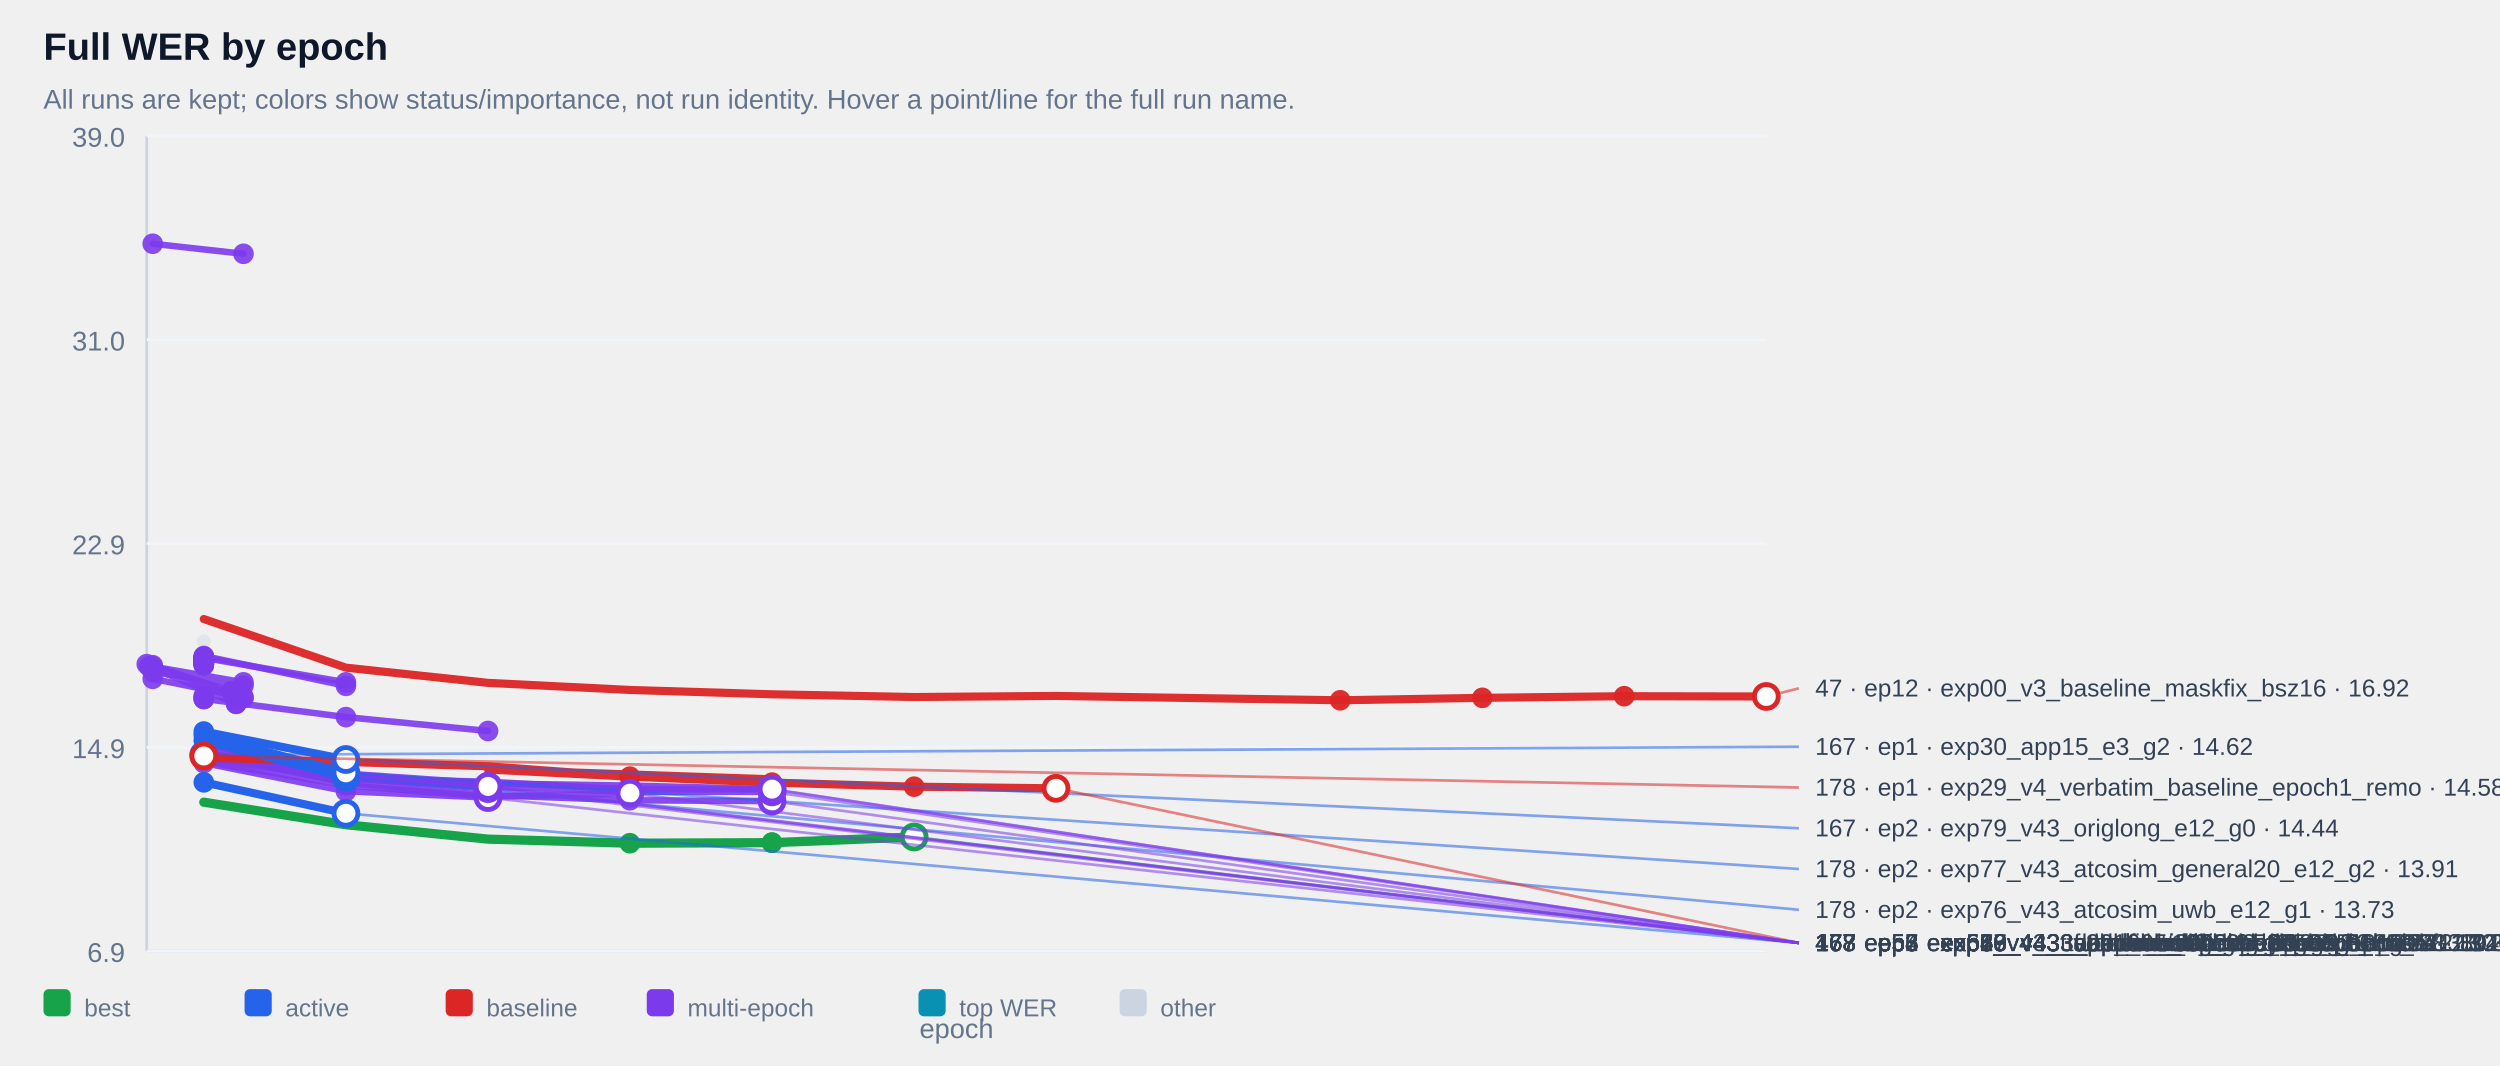
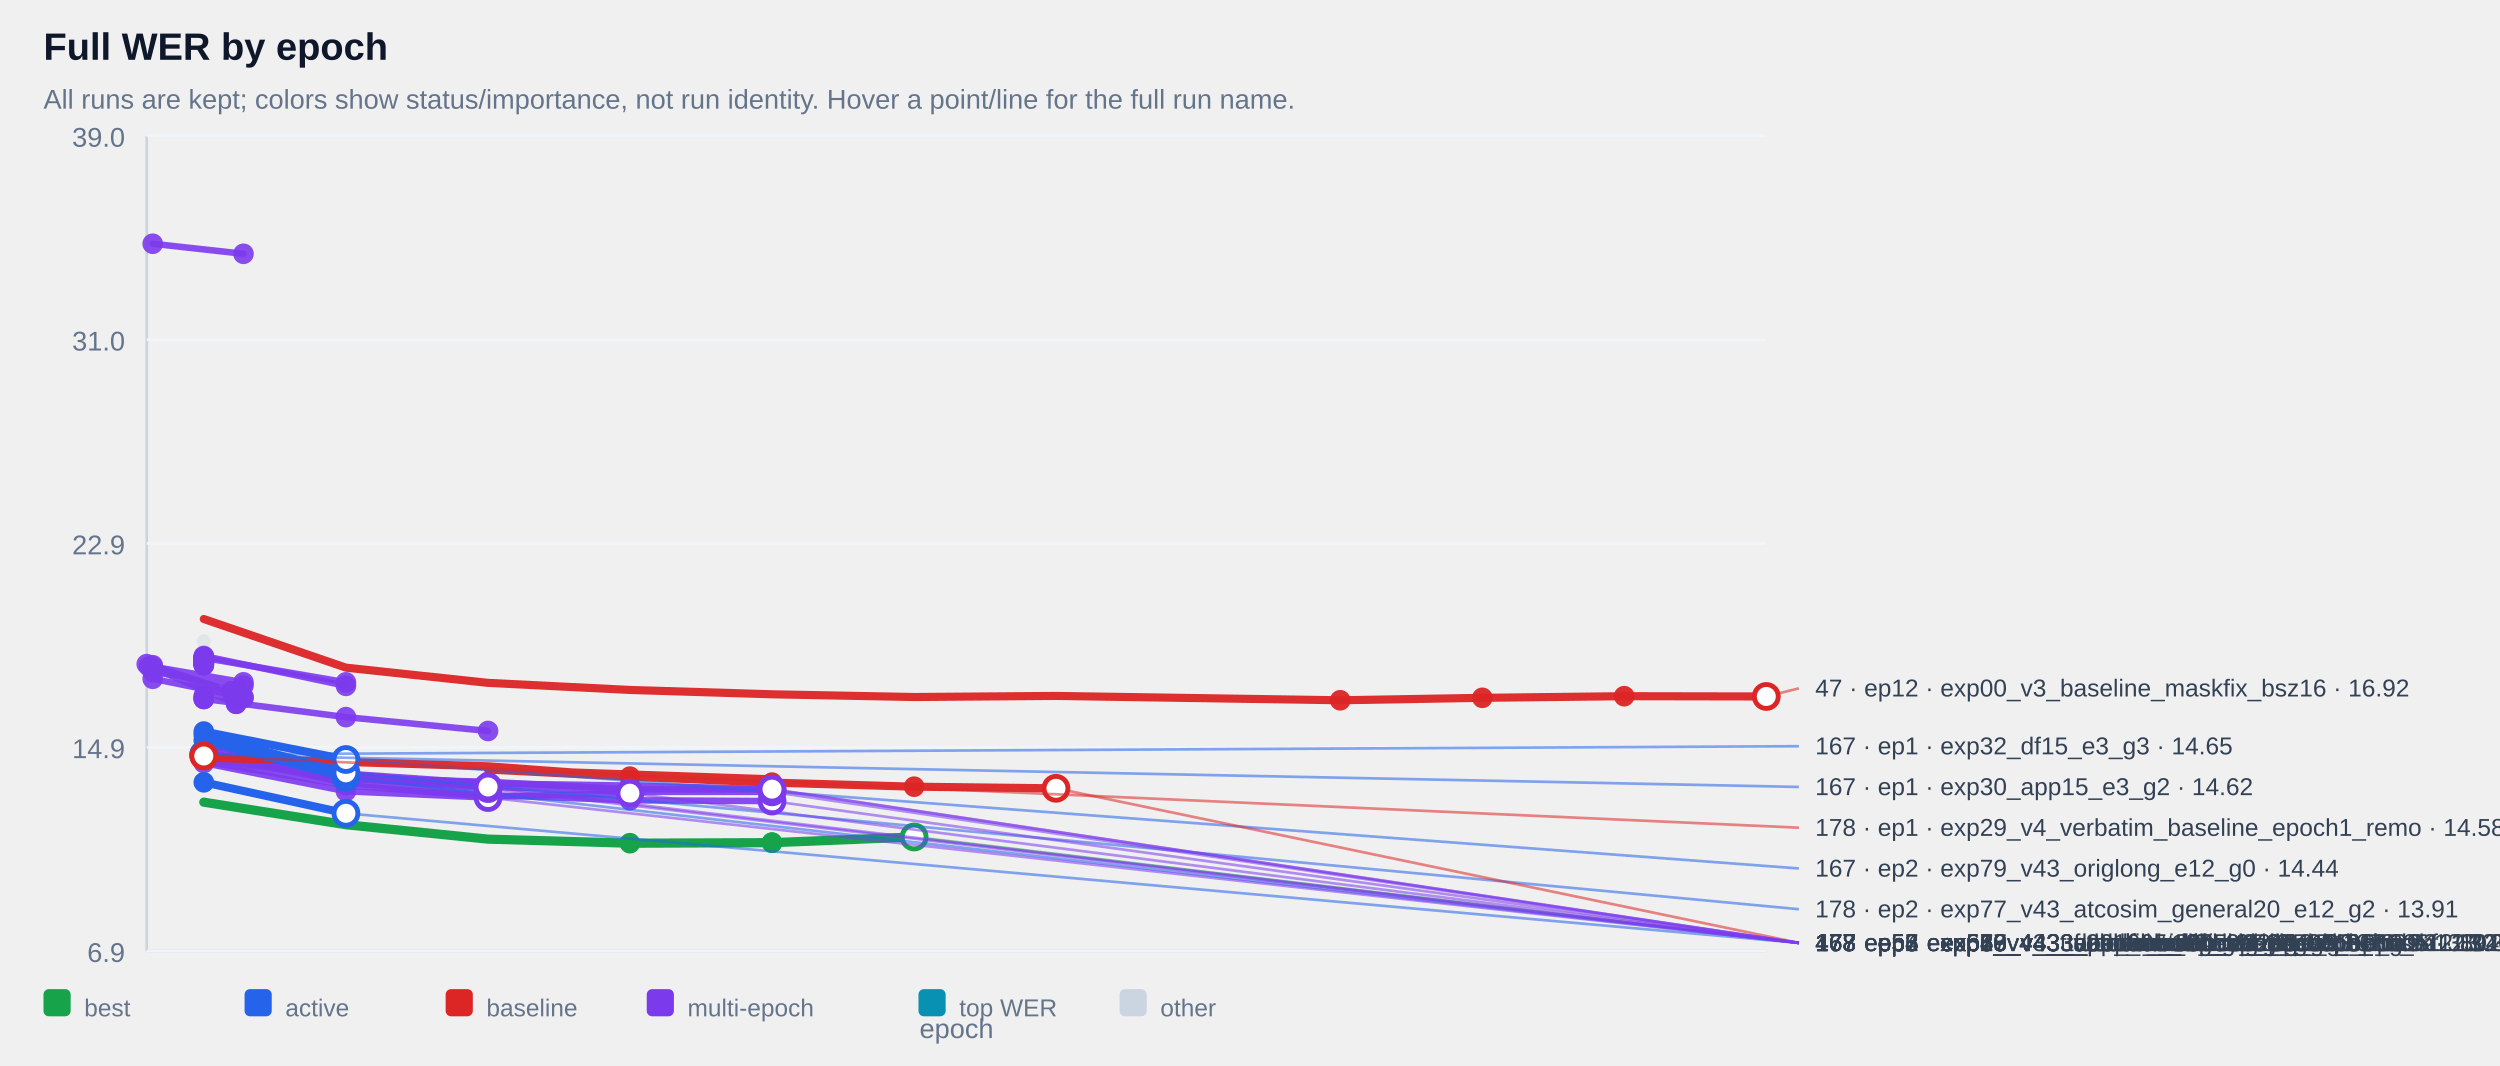
<svg xmlns="http://www.w3.org/2000/svg" width="100%" viewBox="0 0 920 392" style="max-width:920px;background:#ffffff;border:1px solid #e5e7eb;border-radius:10px;">
  <text x="16.0" y="22.0" font-size="14" fill="#0f172a" text-anchor="start" font-family="Arial, sans-serif" font-weight="700">Full WER by epoch</text>
  <text x="16.0" y="40.0" font-size="10" fill="#64748b" text-anchor="start" font-family="Arial, sans-serif" font-weight="400">All runs are kept; colors show status/importance, not run identity. Hover a point/line for the full run name.</text>
  <line x1="54" y1="50" x2="54" y2="350" stroke="#cbd5e1" />
  <line x1="54" y1="350" x2="650" y2="350" stroke="#cbd5e1" />
  <line x1="54" y1="350.0" x2="650" y2="350.0" stroke="#f1f5f9" />
  <text x="46.0" y="354.0" font-size="10" fill="#64748b" text-anchor="end" font-family="Arial, sans-serif" font-weight="400">6.9</text>
  <line x1="54" y1="275.0" x2="650" y2="275.0" stroke="#f1f5f9" />
  <text x="46.0" y="279.0" font-size="10" fill="#64748b" text-anchor="end" font-family="Arial, sans-serif" font-weight="400">14.9</text>
  <line x1="54" y1="200.0" x2="650" y2="200.0" stroke="#f1f5f9" />
  <text x="46.0" y="204.0" font-size="10" fill="#64748b" text-anchor="end" font-family="Arial, sans-serif" font-weight="400">22.9</text>
  <line x1="54" y1="125.0" x2="650" y2="125.0" stroke="#f1f5f9" />
  <text x="46.0" y="129.0" font-size="10" fill="#64748b" text-anchor="end" font-family="Arial, sans-serif" font-weight="400">31.0</text>
  <line x1="54" y1="50.0" x2="650" y2="50.0" stroke="#f1f5f9" />
  <text x="46.0" y="54.0" font-size="10" fill="#64748b" text-anchor="end" font-family="Arial, sans-serif" font-weight="400">39.0</text>
  <g opacity="0.38">
    <circle cx="75.0" cy="236.0" r="2.6" fill="#cbd5e1" />
  </g>
  <g opacity="0.90">
    <polyline points="56.2,89.7 89.6,93.4" fill="none" stroke="#7c3aed" stroke-width="2.4" stroke-linecap="round" stroke-linejoin="round" />
  </g>
  <g opacity="0.90">
    <circle cx="56.2" cy="89.7" r="3.8" fill="#7c3aed" />
  </g>
  <g opacity="0.90">
    <circle cx="89.6" cy="93.4" r="3.8" fill="#7c3aed" />
  </g>
  <g opacity="0.90">
    <polyline points="75.0,241.8 75.0,241.8" fill="none" stroke="#7c3aed" stroke-width="2.4" stroke-linecap="round" stroke-linejoin="round" />
  </g>
  <g opacity="0.90">
    <circle cx="75.0" cy="241.8" r="3.8" fill="#7c3aed" />
  </g>
  <g opacity="0.90">
    <circle cx="75.0" cy="241.8" r="3.8" fill="#7c3aed" />
  </g>
  <g opacity="0.90">
    <polyline points="75.0,241.9 75.0,241.9" fill="none" stroke="#7c3aed" stroke-width="2.4" stroke-linecap="round" stroke-linejoin="round" />
  </g>
  <g opacity="0.90">
    <circle cx="75.0" cy="241.9" r="3.8" fill="#7c3aed" />
  </g>
  <g opacity="0.90">
    <circle cx="75.0" cy="241.9" r="3.8" fill="#7c3aed" />
  </g>
  <g opacity="0.90">
    <polyline points="75.0,242.4 75.0,242.4" fill="none" stroke="#7c3aed" stroke-width="2.4" stroke-linecap="round" stroke-linejoin="round" />
  </g>
  <g opacity="0.90">
    <circle cx="75.0" cy="242.4" r="3.8" fill="#7c3aed" />
  </g>
  <g opacity="0.90">
    <circle cx="75.0" cy="242.4" r="3.8" fill="#7c3aed" />
  </g>
  <g opacity="0.90">
    <polyline points="75.0,242.4 75.0,242.4" fill="none" stroke="#7c3aed" stroke-width="2.4" stroke-linecap="round" stroke-linejoin="round" />
  </g>
  <g opacity="0.90">
    <circle cx="75.0" cy="242.4" r="3.8" fill="#7c3aed" />
  </g>
  <g opacity="0.90">
    <circle cx="75.0" cy="242.4" r="3.8" fill="#7c3aed" />
  </g>
  <g opacity="0.90">
    <polyline points="75.0,242.5 75.0,242.5" fill="none" stroke="#7c3aed" stroke-width="2.4" stroke-linecap="round" stroke-linejoin="round" />
  </g>
  <g opacity="0.90">
    <circle cx="75.0" cy="242.5" r="3.8" fill="#7c3aed" />
  </g>
  <g opacity="0.90">
    <circle cx="75.0" cy="242.5" r="3.8" fill="#7c3aed" />
  </g>
  <g opacity="0.90">
    <polyline points="75.0,242.5 75.0,242.5" fill="none" stroke="#7c3aed" stroke-width="2.4" stroke-linecap="round" stroke-linejoin="round" />
  </g>
  <g opacity="0.90">
    <circle cx="75.0" cy="242.5" r="3.8" fill="#7c3aed" />
  </g>
  <g opacity="0.90">
    <circle cx="75.0" cy="242.5" r="3.8" fill="#7c3aed" />
  </g>
  <g opacity="0.90">
    <polyline points="75.0,242.6 75.0,242.6" fill="none" stroke="#7c3aed" stroke-width="2.4" stroke-linecap="round" stroke-linejoin="round" />
  </g>
  <g opacity="0.90">
    <circle cx="75.0" cy="242.6" r="3.8" fill="#7c3aed" />
  </g>
  <g opacity="0.90">
    <circle cx="75.0" cy="242.6" r="3.8" fill="#7c3aed" />
  </g>
  <g opacity="0.90">
    <polyline points="75.0,242.7 75.0,242.7" fill="none" stroke="#7c3aed" stroke-width="2.4" stroke-linecap="round" stroke-linejoin="round" />
  </g>
  <g opacity="0.90">
    <circle cx="75.0" cy="242.7" r="3.8" fill="#7c3aed" />
  </g>
  <g opacity="0.90">
    <circle cx="75.0" cy="242.7" r="3.8" fill="#7c3aed" />
  </g>
  <g opacity="0.90">
    <polyline points="75.0,242.9 75.0,242.9" fill="none" stroke="#7c3aed" stroke-width="2.4" stroke-linecap="round" stroke-linejoin="round" />
  </g>
  <g opacity="0.90">
    <circle cx="75.0" cy="242.9" r="3.8" fill="#7c3aed" />
  </g>
  <g opacity="0.90">
    <circle cx="75.0" cy="242.9" r="3.8" fill="#7c3aed" />
  </g>
  <g opacity="0.90">
    <polyline points="75.0,243.1 75.0,243.1" fill="none" stroke="#7c3aed" stroke-width="2.4" stroke-linecap="round" stroke-linejoin="round" />
  </g>
  <g opacity="0.90">
    <circle cx="75.0" cy="243.1" r="3.8" fill="#7c3aed" />
  </g>
  <g opacity="0.90">
    <circle cx="75.0" cy="243.1" r="3.8" fill="#7c3aed" />
  </g>
  <g opacity="0.90">
    <polyline points="75.0,243.1 75.0,243.1" fill="none" stroke="#7c3aed" stroke-width="2.4" stroke-linecap="round" stroke-linejoin="round" />
  </g>
  <g opacity="0.90">
    <circle cx="75.0" cy="243.1" r="3.8" fill="#7c3aed" />
  </g>
  <g opacity="0.90">
    <circle cx="75.0" cy="243.1" r="3.8" fill="#7c3aed" />
  </g>
  <g opacity="0.90">
    <polyline points="75.0,243.2 75.0,243.2" fill="none" stroke="#7c3aed" stroke-width="2.4" stroke-linecap="round" stroke-linejoin="round" />
  </g>
  <g opacity="0.90">
    <circle cx="75.0" cy="243.2" r="3.8" fill="#7c3aed" />
  </g>
  <g opacity="0.90">
    <circle cx="75.0" cy="243.2" r="3.8" fill="#7c3aed" />
  </g>
  <g opacity="0.90">
    <polyline points="75.0,243.4 75.0,243.4" fill="none" stroke="#7c3aed" stroke-width="2.4" stroke-linecap="round" stroke-linejoin="round" />
  </g>
  <g opacity="0.90">
    <circle cx="75.0" cy="243.4" r="3.8" fill="#7c3aed" />
  </g>
  <g opacity="0.90">
    <circle cx="75.0" cy="243.4" r="3.8" fill="#7c3aed" />
  </g>
  <g opacity="0.90">
    <polyline points="75.0,243.5 75.0,243.5" fill="none" stroke="#7c3aed" stroke-width="2.4" stroke-linecap="round" stroke-linejoin="round" />
  </g>
  <g opacity="0.90">
    <circle cx="75.0" cy="243.5" r="3.8" fill="#7c3aed" />
  </g>
  <g opacity="0.90">
    <circle cx="75.0" cy="243.5" r="3.8" fill="#7c3aed" />
  </g>
  <g opacity="0.90">
    <polyline points="75.0,243.6 75.0,243.6" fill="none" stroke="#7c3aed" stroke-width="2.4" stroke-linecap="round" stroke-linejoin="round" />
  </g>
  <g opacity="0.90">
    <circle cx="75.0" cy="243.6" r="3.8" fill="#7c3aed" />
  </g>
  <g opacity="0.90">
    <circle cx="75.0" cy="243.6" r="3.8" fill="#7c3aed" />
  </g>
  <g opacity="0.90">
    <polyline points="75.0,243.8 75.0,243.8" fill="none" stroke="#7c3aed" stroke-width="2.4" stroke-linecap="round" stroke-linejoin="round" />
  </g>
  <g opacity="0.90">
    <circle cx="75.0" cy="243.8" r="3.8" fill="#7c3aed" />
  </g>
  <g opacity="0.90">
    <circle cx="75.0" cy="243.8" r="3.8" fill="#7c3aed" />
  </g>
  <g opacity="0.90">
    <polyline points="75.0,243.8 75.0,243.8" fill="none" stroke="#7c3aed" stroke-width="2.4" stroke-linecap="round" stroke-linejoin="round" />
  </g>
  <g opacity="0.90">
    <circle cx="75.0" cy="243.8" r="3.8" fill="#7c3aed" />
  </g>
  <g opacity="0.90">
    <circle cx="75.0" cy="243.8" r="3.8" fill="#7c3aed" />
  </g>
  <g opacity="0.90">
    <polyline points="75.0,244.3 75.0,244.3" fill="none" stroke="#7c3aed" stroke-width="2.4" stroke-linecap="round" stroke-linejoin="round" />
  </g>
  <g opacity="0.90">
    <circle cx="75.0" cy="244.3" r="3.8" fill="#7c3aed" />
  </g>
  <g opacity="0.90">
    <circle cx="75.0" cy="244.3" r="3.8" fill="#7c3aed" />
  </g>
  <g opacity="0.90">
    <polyline points="75.0,244.3 75.0,244.3" fill="none" stroke="#7c3aed" stroke-width="2.4" stroke-linecap="round" stroke-linejoin="round" />
  </g>
  <g opacity="0.90">
    <circle cx="75.0" cy="244.3" r="3.8" fill="#7c3aed" />
  </g>
  <g opacity="0.90">
    <circle cx="75.0" cy="244.3" r="3.8" fill="#7c3aed" />
  </g>
  <g opacity="0.90">
    <polyline points="75.0,244.8 75.0,244.8" fill="none" stroke="#7c3aed" stroke-width="2.4" stroke-linecap="round" stroke-linejoin="round" />
  </g>
  <g opacity="0.90">
    <circle cx="75.0" cy="244.8" r="3.8" fill="#7c3aed" />
  </g>
  <g opacity="0.90">
    <circle cx="75.0" cy="244.8" r="3.8" fill="#7c3aed" />
  </g>
  <g opacity="0.90">
    <polyline points="75.0,242.1 127.3,251.1" fill="none" stroke="#7c3aed" stroke-width="2.4" stroke-linecap="round" stroke-linejoin="round" />
  </g>
  <g opacity="0.90">
    <circle cx="75.0" cy="242.1" r="3.8" fill="#7c3aed" />
  </g>
  <g opacity="0.90">
    <circle cx="127.3" cy="251.1" r="3.8" fill="#7c3aed" />
  </g>
  <g opacity="0.90">
    <polyline points="56.2,245.3 89.6,251.1 56.2,247.3 89.6,252.3" fill="none" stroke="#7c3aed" stroke-width="2.4" stroke-linecap="round" stroke-linejoin="round" />
  </g>
  <g opacity="0.90">
    <circle cx="56.2" cy="245.3" r="3.8" fill="#7c3aed" />
  </g>
  <g opacity="0.90">
    <circle cx="89.6" cy="251.1" r="3.8" fill="#7c3aed" />
  </g>
  <g opacity="0.90">
    <circle cx="56.2" cy="247.3" r="3.8" fill="#7c3aed" />
  </g>
  <g opacity="0.90">
    <circle cx="89.6" cy="252.3" r="3.8" fill="#7c3aed" />
  </g>
  <g opacity="0.90">
    <polyline points="75.0,241.4 127.3,252.4" fill="none" stroke="#7c3aed" stroke-width="2.4" stroke-linecap="round" stroke-linejoin="round" />
  </g>
  <g opacity="0.90">
    <circle cx="75.0" cy="241.4" r="3.8" fill="#7c3aed" />
  </g>
  <g opacity="0.90">
    <circle cx="127.3" cy="252.4" r="3.8" fill="#7c3aed" />
  </g>
  <g opacity="0.90">
    <polyline points="54.0,244.4 85.2,254.4 85.2,254.4" fill="none" stroke="#7c3aed" stroke-width="2.4" stroke-linecap="round" stroke-linejoin="round" />
  </g>
  <g opacity="0.90">
    <circle cx="54.0" cy="244.4" r="3.8" fill="#7c3aed" />
  </g>
  <g opacity="0.90">
    <circle cx="85.2" cy="254.4" r="3.8" fill="#7c3aed" />
  </g>
  <g opacity="0.90">
    <circle cx="85.2" cy="254.4" r="3.8" fill="#7c3aed" />
  </g>
  <g opacity="0.90">
    <polyline points="75.0,256.2 75.0,256.2" fill="none" stroke="#7c3aed" stroke-width="2.4" stroke-linecap="round" stroke-linejoin="round" />
  </g>
  <g opacity="0.90">
    <circle cx="75.0" cy="256.2" r="3.8" fill="#7c3aed" />
  </g>
  <g opacity="0.90">
    <circle cx="75.0" cy="256.2" r="3.8" fill="#7c3aed" />
  </g>
  <g opacity="0.90">
    <polyline points="56.2,249.8 89.6,256.5" fill="none" stroke="#7c3aed" stroke-width="2.4" stroke-linecap="round" stroke-linejoin="round" />
  </g>
  <g opacity="0.90">
    <circle cx="56.2" cy="249.8" r="3.8" fill="#7c3aed" />
  </g>
  <g opacity="0.90">
    <circle cx="89.6" cy="256.5" r="3.8" fill="#7c3aed" />
  </g>
  <g opacity="0.90">
    <polyline points="56.2,244.8 89.6,256.9" fill="none" stroke="#7c3aed" stroke-width="2.4" stroke-linecap="round" stroke-linejoin="round" />
  </g>
  <g opacity="0.90">
    <circle cx="56.2" cy="244.8" r="3.8" fill="#7c3aed" />
  </g>
  <g opacity="0.90">
    <circle cx="89.6" cy="256.9" r="3.8" fill="#7c3aed" />
  </g>
  <g opacity="0.90">
    <polyline points="75.0,257.2 75.0,257.2" fill="none" stroke="#7c3aed" stroke-width="2.4" stroke-linecap="round" stroke-linejoin="round" />
  </g>
  <g opacity="0.90">
    <circle cx="75.0" cy="257.2" r="3.8" fill="#7c3aed" />
  </g>
  <g opacity="0.90">
    <circle cx="75.0" cy="257.2" r="3.8" fill="#7c3aed" />
  </g>
  <g opacity="0.90">
    <polyline points="54.8,245.2 86.9,259.0 86.9,259.0" fill="none" stroke="#7c3aed" stroke-width="2.4" stroke-linecap="round" stroke-linejoin="round" />
  </g>
  <g opacity="0.90">
    <circle cx="54.8" cy="245.2" r="3.8" fill="#7c3aed" />
  </g>
  <g opacity="0.90">
    <circle cx="86.9" cy="259.0" r="3.8" fill="#7c3aed" />
  </g>
  <g opacity="0.90">
    <circle cx="86.9" cy="259.0" r="3.8" fill="#7c3aed" />
  </g>
  <g opacity="0.90">
    <polyline points="75.0,257.2 127.3,263.9 179.6,269.0" fill="none" stroke="#7c3aed" stroke-width="2.4" stroke-linecap="round" stroke-linejoin="round" />
  </g>
  <g opacity="0.90">
    <circle cx="75.0" cy="257.2" r="3.8" fill="#7c3aed" />
  </g>
  <g opacity="0.90">
    <circle cx="127.3" cy="263.9" r="3.8" fill="#7c3aed" />
  </g>
  <g opacity="0.90">
    <circle cx="179.6" cy="269.0" r="3.8" fill="#7c3aed" />
  </g>
  <g opacity="0.90">
    <polyline points="75.0,277.1 127.3,285.5 179.6,288.5 179.6,288.5" fill="none" stroke="#7c3aed" stroke-width="2.4" stroke-linecap="round" stroke-linejoin="round" />
  </g>
  <g opacity="0.90">
    <circle cx="75.0" cy="277.1" r="3.8" fill="#7c3aed" />
  </g>
  <g opacity="0.90">
    <circle cx="127.3" cy="285.5" r="3.8" fill="#7c3aed" />
  </g>
  <g opacity="0.90">
    <circle cx="179.6" cy="288.5" r="3.8" fill="#7c3aed" />
  </g>
  <g opacity="0.90">
    <circle cx="179.6" cy="288.5" r="3.8" fill="#7c3aed" />
  </g>
  <g opacity="0.90">
    <polyline points="75.0,279.2 127.3,286.5 179.6,289.4 179.6,289.4" fill="none" stroke="#7c3aed" stroke-width="2.4" stroke-linecap="round" stroke-linejoin="round" />
  </g>
  <g opacity="0.90">
    <circle cx="75.0" cy="279.2" r="3.8" fill="#7c3aed" />
  </g>
  <g opacity="0.90">
    <circle cx="127.3" cy="286.5" r="3.8" fill="#7c3aed" />
  </g>
  <g opacity="0.90">
    <circle cx="179.6" cy="289.4" r="3.8" fill="#7c3aed" />
  </g>
  <g opacity="0.90">
    <circle cx="179.6" cy="289.4" r="3.8" fill="#7c3aed" />
  </g>
  <g opacity="0.90">
    <polyline points="75.0,276.8 127.3,285.9 179.6,289.6 179.6,289.6" fill="none" stroke="#7c3aed" stroke-width="2.4" stroke-linecap="round" stroke-linejoin="round" />
  </g>
  <g opacity="0.90">
    <circle cx="75.0" cy="276.8" r="3.8" fill="#7c3aed" />
  </g>
  <g opacity="0.90">
    <circle cx="127.3" cy="285.9" r="3.8" fill="#7c3aed" />
  </g>
  <g opacity="0.90">
    <circle cx="179.6" cy="289.6" r="3.8" fill="#7c3aed" />
  </g>
  <g opacity="0.90">
    <circle cx="179.6" cy="289.6" r="3.8" fill="#7c3aed" />
  </g>
  <g opacity="0.90">
    <polyline points="75.0,278.3 127.3,286.2 179.6,290.2 179.6,290.2" fill="none" stroke="#7c3aed" stroke-width="2.4" stroke-linecap="round" stroke-linejoin="round" />
  </g>
  <g opacity="0.90">
    <circle cx="75.0" cy="278.3" r="3.8" fill="#7c3aed" />
  </g>
  <g opacity="0.90">
    <circle cx="127.3" cy="286.2" r="3.8" fill="#7c3aed" />
  </g>
  <g opacity="0.90">
    <circle cx="179.6" cy="290.2" r="3.8" fill="#7c3aed" />
  </g>
  <g opacity="0.90">
    <circle cx="179.6" cy="290.2" r="3.8" fill="#7c3aed" />
  </g>
  <g opacity="0.90">
    <polyline points="75.0,273.9 127.3,284.7 179.6,288.3 231.8,289.1 284.1,290.4 284.1,290.4" fill="none" stroke="#7c3aed" stroke-width="2.4" stroke-linecap="round" stroke-linejoin="round" />
  </g>
  <g opacity="0.90">
    <circle cx="179.6" cy="288.3" r="3.8" fill="#7c3aed" />
  </g>
  <g opacity="0.90">
    <circle cx="231.8" cy="289.1" r="3.8" fill="#7c3aed" />
  </g>
  <g opacity="0.90">
    <circle cx="284.1" cy="290.4" r="3.8" fill="#7c3aed" />
  </g>
  <g opacity="0.90">
    <circle cx="284.1" cy="290.4" r="3.8" fill="#7c3aed" />
  </g>
  <g opacity="0.90">
    <polyline points="75.0,277.4 127.3,286.3 179.6,287.7 231.8,290.5 284.1,290.5 284.1,290.5" fill="none" stroke="#7c3aed" stroke-width="2.4" stroke-linecap="round" stroke-linejoin="round" />
  </g>
  <g opacity="0.90">
    <circle cx="179.6" cy="287.7" r="3.8" fill="#7c3aed" />
  </g>
  <g opacity="0.90">
    <circle cx="231.8" cy="290.5" r="3.8" fill="#7c3aed" />
  </g>
  <g opacity="0.90">
    <circle cx="284.1" cy="290.5" r="3.8" fill="#7c3aed" />
  </g>
  <g opacity="0.90">
    <circle cx="284.1" cy="290.5" r="3.8" fill="#7c3aed" />
  </g>
  <g opacity="0.90">
    <polyline points="75.0,275.0 127.3,284.8 179.6,289.5 231.8,291.4 284.1,291.4 284.1,291.4" fill="none" stroke="#7c3aed" stroke-width="2.4" stroke-linecap="round" stroke-linejoin="round" />
  </g>
  <g opacity="0.90">
    <circle cx="179.6" cy="289.5" r="3.8" fill="#7c3aed" />
  </g>
  <g opacity="0.90">
    <circle cx="231.8" cy="291.4" r="3.8" fill="#7c3aed" />
  </g>
  <g opacity="0.90">
    <circle cx="284.1" cy="291.4" r="3.8" fill="#7c3aed" />
  </g>
  <g opacity="0.90">
    <circle cx="284.1" cy="291.4" r="3.8" fill="#7c3aed" />
  </g>
  <g opacity="0.90">
    <polyline points="75.0,280.2 127.3,289.0 179.6,293.2 179.6,293.2 231.8,291.9" fill="none" stroke="#7c3aed" stroke-width="2.4" stroke-linecap="round" stroke-linejoin="round" />
  </g>
  <g opacity="0.90">
    <circle cx="127.3" cy="289.0" r="3.8" fill="#7c3aed" />
  </g>
  <g opacity="0.90">
    <circle cx="179.6" cy="293.2" r="3.8" fill="#7c3aed" />
  </g>
  <g opacity="0.90">
    <circle cx="179.6" cy="293.2" r="3.8" fill="#7c3aed" />
  </g>
  <g opacity="0.90">
    <circle cx="231.8" cy="291.9" r="3.8" fill="#7c3aed" />
  </g>
  <g opacity="0.90">
    <polyline points="75.0,280.8 127.3,291.2 179.6,293.5 179.6,293.5" fill="none" stroke="#7c3aed" stroke-width="2.4" stroke-linecap="round" stroke-linejoin="round" />
  </g>
  <g opacity="0.90">
    <circle cx="75.0" cy="280.8" r="3.8" fill="#7c3aed" />
  </g>
  <g opacity="0.90">
    <circle cx="127.3" cy="291.2" r="3.8" fill="#7c3aed" />
  </g>
  <g opacity="0.90">
    <circle cx="179.6" cy="293.5" r="3.8" fill="#7c3aed" />
  </g>
  <g opacity="0.90">
    <circle cx="179.6" cy="293.5" r="3.8" fill="#7c3aed" />
  </g>
  <g opacity="0.90">
    <polyline points="75.0,277.2 127.3,288.1 179.6,292.6 231.8,294.5 284.1,294.8 284.1,294.8" fill="none" stroke="#7c3aed" stroke-width="2.4" stroke-linecap="round" stroke-linejoin="round" />
  </g>
  <g opacity="0.90">
    <circle cx="179.6" cy="292.6" r="3.8" fill="#7c3aed" />
  </g>
  <g opacity="0.90">
    <circle cx="231.8" cy="294.5" r="3.8" fill="#7c3aed" />
  </g>
  <g opacity="0.90">
    <circle cx="284.1" cy="294.8" r="3.8" fill="#7c3aed" />
  </g>
  <g opacity="0.90">
    <circle cx="284.1" cy="294.8" r="3.8" fill="#7c3aed" />
  </g>
  <g opacity="0.95">
    <polyline points="75.0,227.8 127.3,245.7 179.6,251.3 231.8,253.9 284.1,255.5 336.4,256.5 388.6,256.1 440.9,256.9 493.2,257.7 545.5,256.8 597.7,256.2 650.0,256.3" fill="none" stroke="#dc2626" stroke-width="3.0" stroke-linecap="round" stroke-linejoin="round" />
  </g>
  <g opacity="0.95">
    <circle cx="493.2" cy="257.7" r="3.8" fill="#dc2626" />
  </g>
  <g opacity="0.95">
    <circle cx="545.5" cy="256.8" r="3.8" fill="#dc2626" />
  </g>
  <g opacity="0.95">
    <circle cx="597.7" cy="256.2" r="3.8" fill="#dc2626" />
  </g>
  <g opacity="0.95">
    <circle cx="650.0" cy="256.3" r="3.8" fill="#dc2626" />
  </g>
  <g opacity="0.95">
    <polyline points="75.0,278.2 75.0,278.2" fill="none" stroke="#dc2626" stroke-width="3.0" stroke-linecap="round" stroke-linejoin="round" />
  </g>
  <g opacity="0.95">
    <circle cx="75.0" cy="278.2" r="3.8" fill="#dc2626" />
  </g>
  <g opacity="0.95">
    <circle cx="75.0" cy="278.2" r="3.8" fill="#dc2626" />
  </g>
  <g opacity="0.95">
    <polyline points="75.0,278.8 75.0,278.8 179.6,282.0 231.8,285.8 284.1,286.8 284.1,286.8 179.6,283.2 231.8,285.8 284.1,288.0 336.4,289.5 388.6,290.1" fill="none" stroke="#dc2626" stroke-width="3.0" stroke-linecap="round" stroke-linejoin="round" />
  </g>
  <g opacity="0.95">
    <circle cx="231.8" cy="285.8" r="3.8" fill="#dc2626" />
  </g>
  <g opacity="0.95">
    <circle cx="284.1" cy="288.0" r="3.8" fill="#dc2626" />
  </g>
  <g opacity="0.95">
    <circle cx="336.4" cy="289.5" r="3.8" fill="#dc2626" />
  </g>
  <g opacity="0.95">
    <circle cx="388.6" cy="290.1" r="3.8" fill="#dc2626" />
  </g>
  <g opacity="1.00">
+     <circle cx="75.0" cy="277.6" r="3.8" fill="#2563eb" />
+   </g>
+   <g opacity="1.00">
    <circle cx="75.0" cy="277.8" r="3.8" fill="#2563eb" />
  </g>
  <g opacity="1.00">
    <polyline points="75.0,269.2 127.3,279.5" fill="none" stroke="#2563eb" stroke-width="3.0" stroke-linecap="round" stroke-linejoin="round" />
  </g>
  <g opacity="1.00">
    <circle cx="75.0" cy="269.2" r="3.8" fill="#2563eb" />
  </g>
  <g opacity="1.00">
    <circle cx="127.3" cy="279.5" r="3.8" fill="#2563eb" />
  </g>
  <g opacity="1.00">
    <polyline points="75.0,270.5 127.3,284.4" fill="none" stroke="#2563eb" stroke-width="3.0" stroke-linecap="round" stroke-linejoin="round" />
  </g>
  <g opacity="1.00">
    <circle cx="75.0" cy="270.5" r="3.8" fill="#2563eb" />
  </g>
  <g opacity="1.00">
    <circle cx="127.3" cy="284.4" r="3.8" fill="#2563eb" />
  </g>
  <g opacity="1.00">
    <polyline points="75.0,272.5 127.3,286.1" fill="none" stroke="#2563eb" stroke-width="3.0" stroke-linecap="round" stroke-linejoin="round" />
  </g>
  <g opacity="1.00">
    <circle cx="75.0" cy="272.5" r="3.8" fill="#2563eb" />
  </g>
  <g opacity="1.00">
    <circle cx="127.3" cy="286.1" r="3.8" fill="#2563eb" />
  </g>
  <g opacity="1.00">
    <polyline points="75.0,287.9 127.3,299.3" fill="none" stroke="#2563eb" stroke-width="3.0" stroke-linecap="round" stroke-linejoin="round" />
  </g>
  <g opacity="1.00">
    <circle cx="75.0" cy="287.9" r="3.8" fill="#2563eb" />
  </g>
  <g opacity="1.00">
    <circle cx="127.3" cy="299.3" r="3.8" fill="#2563eb" />
  </g>
  <g opacity="1.00">
    <polyline points="75.0,295.2 127.3,303.5 179.6,308.8 231.8,310.3 284.1,310.1 284.1,310.1 336.4,308.0" fill="none" stroke="#16a34a" stroke-width="3.4" stroke-linecap="round" stroke-linejoin="round" />
  </g>
  <g opacity="1.00">
    <circle cx="231.8" cy="310.3" r="3.8" fill="#16a34a" />
  </g>
  <g opacity="1.00">
    <circle cx="284.1" cy="310.1" r="3.8" fill="#16a34a" />
  </g>
  <g opacity="1.00">
    <circle cx="284.1" cy="310.1" r="3.8" fill="#16a34a" />
  </g>
  <g opacity="1.00">
    <circle cx="336.4" cy="308.0" r="3.8" fill="#16a34a" />
  </g>
  <line x1="336.4" y1="308.0" x2="662.0" y2="347.0" stroke="#16a34a" stroke-width="1" opacity="0.55" />
  <circle cx="336.4" cy="308.0" r="4.4" fill="#ffffff" stroke="#16a34a" stroke-width="1.8" />
  <text x="668.0" y="350.0" font-size="9" fill="#334155" text-anchor="start" font-family="Arial, sans-serif" font-weight="400">178 · ep6 · exp50_v4_3_atcosim_epoch5_epoch5_maskf · 11.39</text>
  <line x1="127.3" y1="299.3" x2="662.0" y2="347.0" stroke="#2563eb" stroke-width="1" opacity="0.55" />
  <circle cx="127.3" cy="299.3" r="4.4" fill="#ffffff" stroke="#2563eb" stroke-width="1.8" />
  <text x="668.0" y="350.0" font-size="9" fill="#334155" text-anchor="start" font-family="Arial, sans-serif" font-weight="400">178 · ep2 · exp80_v43_atcosim_origlong_e12_g3 · 12.32</text>
-   <line x1="127.3" y1="286.1" x2="662.0" y2="334.8" stroke="#2563eb" stroke-width="1" opacity="0.55" />
+   <line x1="127.3" y1="286.1" x2="662.0" y2="347.0" stroke="#2563eb" stroke-width="1" opacity="0.55" />
  <circle cx="127.3" cy="286.1" r="4.4" fill="#ffffff" stroke="#2563eb" stroke-width="1.8" />
-   <text x="668.0" y="337.8" font-size="9" fill="#334155" text-anchor="start" font-family="Arial, sans-serif" font-weight="400">178 · ep2 · exp76_v43_atcosim_uwb_e12_g1 · 13.73</text>
-   <line x1="127.3" y1="284.4" x2="662.0" y2="319.8" stroke="#2563eb" stroke-width="1" opacity="0.55" />
+   <text x="668.0" y="350.0" font-size="9" fill="#334155" text-anchor="start" font-family="Arial, sans-serif" font-weight="400">178 · ep2 · exp76_v43_atcosim_uwb_e12_g1 · 13.73</text>
+   <line x1="127.3" y1="284.4" x2="662.0" y2="334.6" stroke="#2563eb" stroke-width="1" opacity="0.55" />
  <circle cx="127.3" cy="284.4" r="4.4" fill="#ffffff" stroke="#2563eb" stroke-width="1.8" />
-   <text x="668.0" y="322.8" font-size="9" fill="#334155" text-anchor="start" font-family="Arial, sans-serif" font-weight="400">178 · ep2 · exp77_v43_atcosim_general20_e12_g2 · 13.91</text>
-   <line x1="127.3" y1="279.5" x2="662.0" y2="304.8" stroke="#2563eb" stroke-width="1" opacity="0.55" />
+   <text x="668.0" y="337.6" font-size="9" fill="#334155" text-anchor="start" font-family="Arial, sans-serif" font-weight="400">178 · ep2 · exp77_v43_atcosim_general20_e12_g2 · 13.91</text>
+   <line x1="127.3" y1="279.5" x2="662.0" y2="319.6" stroke="#2563eb" stroke-width="1" opacity="0.55" />
  <circle cx="127.3" cy="279.5" r="4.4" fill="#ffffff" stroke="#2563eb" stroke-width="1.8" />
-   <text x="668.0" y="307.8" font-size="9" fill="#334155" text-anchor="start" font-family="Arial, sans-serif" font-weight="400">167 · ep2 · exp79_v43_origlong_e12_g0 · 14.44</text>
-   <line x1="75.0" y1="277.8" x2="662.0" y2="274.8" stroke="#2563eb" stroke-width="1" opacity="0.55" />
+   <text x="668.0" y="322.6" font-size="9" fill="#334155" text-anchor="start" font-family="Arial, sans-serif" font-weight="400">167 · ep2 · exp79_v43_origlong_e12_g0 · 14.44</text>
+   <line x1="75.0" y1="277.8" x2="662.0" y2="289.6" stroke="#2563eb" stroke-width="1" opacity="0.55" />
  <circle cx="75.0" cy="277.8" r="4.4" fill="#ffffff" stroke="#2563eb" stroke-width="1.8" />
-   <text x="668.0" y="277.8" font-size="9" fill="#334155" text-anchor="start" font-family="Arial, sans-serif" font-weight="400">167 · ep1 · exp30_app15_e3_g2 · 14.62</text>
+   <text x="668.0" y="292.6" font-size="9" fill="#334155" text-anchor="start" font-family="Arial, sans-serif" font-weight="400">167 · ep1 · exp30_app15_e3_g2 · 14.62</text>
+   <line x1="75.0" y1="277.6" x2="662.0" y2="274.6" stroke="#2563eb" stroke-width="1" opacity="0.55" />
+   <circle cx="75.0" cy="277.6" r="4.4" fill="#ffffff" stroke="#2563eb" stroke-width="1.8" />
+   <text x="668.0" y="277.6" font-size="9" fill="#334155" text-anchor="start" font-family="Arial, sans-serif" font-weight="400">167 · ep1 · exp32_df15_e3_g3 · 14.65</text>
  <line x1="388.6" y1="290.1" x2="662.0" y2="347.0" stroke="#dc2626" stroke-width="1" opacity="0.55" />
  <circle cx="388.6" cy="290.1" r="4.4" fill="#ffffff" stroke="#dc2626" stroke-width="1.8" />
  <text x="668.0" y="350.0" font-size="9" fill="#334155" text-anchor="start" font-family="Arial, sans-serif" font-weight="400">167 · ep7 · exp29_v4_3_no_translation_mismatch_bas · 13.30</text>
-   <line x1="75.0" y1="278.2" x2="662.0" y2="289.8" stroke="#dc2626" stroke-width="1" opacity="0.55" />
+   <line x1="75.0" y1="278.2" x2="662.0" y2="304.6" stroke="#dc2626" stroke-width="1" opacity="0.55" />
  <circle cx="75.0" cy="278.2" r="4.4" fill="#ffffff" stroke="#dc2626" stroke-width="1.8" />
-   <text x="668.0" y="292.8" font-size="9" fill="#334155" text-anchor="start" font-family="Arial, sans-serif" font-weight="400">178 · ep1 · exp29_v4_verbatim_baseline_epoch1_remo · 14.58</text>
+   <text x="668.0" y="307.6" font-size="9" fill="#334155" text-anchor="start" font-family="Arial, sans-serif" font-weight="400">178 · ep1 · exp29_v4_verbatim_baseline_epoch1_remo · 14.58</text>
  <line x1="650.0" y1="256.3" x2="662.0" y2="253.3" stroke="#dc2626" stroke-width="1" opacity="0.55" />
  <circle cx="650.0" cy="256.3" r="4.4" fill="#ffffff" stroke="#dc2626" stroke-width="1.8" />
  <text x="668.0" y="256.3" font-size="9" fill="#334155" text-anchor="start" font-family="Arial, sans-serif" font-weight="400">47 · ep12 · exp00_v3_baseline_maskfix_bsz16 · 16.92</text>
  <line x1="284.1" y1="294.8" x2="662.0" y2="347.0" stroke="#7c3aed" stroke-width="1" opacity="0.55" />
  <circle cx="284.1" cy="294.8" r="4.4" fill="#ffffff" stroke="#7c3aed" stroke-width="1.8" />
  <text x="668.0" y="350.0" font-size="9" fill="#334155" text-anchor="start" font-family="Arial, sans-serif" font-weight="400">47 · ep5 · exp52_v4_3_fullmix_balanced_epoch5_epo · 12.80</text>
  <line x1="179.6" y1="293.5" x2="662.0" y2="347.0" stroke="#7c3aed" stroke-width="1" opacity="0.55" />
  <circle cx="179.6" cy="293.5" r="4.4" fill="#ffffff" stroke="#7c3aed" stroke-width="1.8" />
  <text x="668.0" y="350.0" font-size="9" fill="#334155" text-anchor="start" font-family="Arial, sans-serif" font-weight="400">178 · ep3 · exp70_v43_combo_tts10_vad30_e3_b8_g0 · 12.94</text>
  <line x1="231.8" y1="291.9" x2="662.0" y2="347.0" stroke="#7c3aed" stroke-width="1" opacity="0.55" />
  <circle cx="231.8" cy="291.9" r="4.4" fill="#ffffff" stroke="#7c3aed" stroke-width="1.8" />
  <text x="668.0" y="350.0" font-size="9" fill="#334155" text-anchor="start" font-family="Arial, sans-serif" font-weight="400">167 · ep4 · exp69_v43_openatc_all_e3_b8_g3 · 13.11</text>
  <line x1="284.1" y1="291.4" x2="662.0" y2="347.0" stroke="#7c3aed" stroke-width="1" opacity="0.55" />
  <circle cx="284.1" cy="291.4" r="4.4" fill="#ffffff" stroke="#7c3aed" stroke-width="1.8" />
  <text x="668.0" y="350.0" font-size="9" fill="#334155" text-anchor="start" font-family="Arial, sans-serif" font-weight="400">47 · ep5 · exp64_v43_tts22h_e5_b8_g1 · 13.17</text>
  <line x1="284.1" y1="290.5" x2="662.0" y2="347.0" stroke="#7c3aed" stroke-width="1" opacity="0.55" />
  <circle cx="284.1" cy="290.5" r="4.4" fill="#ffffff" stroke="#7c3aed" stroke-width="1.8" />
  <text x="668.0" y="350.0" font-size="9" fill="#334155" text-anchor="start" font-family="Arial, sans-serif" font-weight="400">47 · ep5 · exp51_v4_3_appdenoise45h_epoch5_epoch5 · 13.26</text>
  <line x1="284.1" y1="290.4" x2="662.0" y2="347.0" stroke="#7c3aed" stroke-width="1" opacity="0.55" />
  <circle cx="284.1" cy="290.4" r="4.4" fill="#ffffff" stroke="#7c3aed" stroke-width="1.8" />
  <text x="668.0" y="350.0" font-size="9" fill="#334155" text-anchor="start" font-family="Arial, sans-serif" font-weight="400">178 · ep5 · exp63_v4_3_ttsclone10h_epoch5_epoch5_m · 13.28</text>
  <line x1="179.6" y1="290.2" x2="662.0" y2="347.0" stroke="#7c3aed" stroke-width="1" opacity="0.55" />
  <circle cx="179.6" cy="290.2" r="4.4" fill="#ffffff" stroke="#7c3aed" stroke-width="1.8" />
  <text x="668.0" y="350.0" font-size="9" fill="#334155" text-anchor="start" font-family="Arial, sans-serif" font-weight="400">167 · ep3 · exp67_v43_deepfilter60h_e3_b8_g2 · 13.29</text>
  <line x1="179.6" y1="289.6" x2="662.0" y2="347.0" stroke="#7c3aed" stroke-width="1" opacity="0.55" />
  <circle cx="179.6" cy="289.6" r="4.4" fill="#ffffff" stroke="#7c3aed" stroke-width="1.8" />
  <text x="668.0" y="350.0" font-size="9" fill="#334155" text-anchor="start" font-family="Arial, sans-serif" font-weight="400">167 · ep3 · exp68_v43_vad100h_e3_b8_g2 · 13.36</text>
-   <line x1="179.6" y1="289.4" x2="662.0" y2="347.0" stroke="#7c3aed" stroke-width="1" opacity="0.55" />
-   <circle cx="179.6" cy="289.4" r="4.4" fill="#ffffff" stroke="#7c3aed" stroke-width="1.8" />
-   <text x="668.0" y="350.0" font-size="9" fill="#334155" text-anchor="start" font-family="Arial, sans-serif" font-weight="400">167 · ep3 · exp66_v43_appdenoise90h_e3_b8_g1 · 13.38</text>
  <rect x="16" y="364" width="10" height="10" rx="2" fill="#16a34a" />
  <text x="31.0" y="374.0" font-size="9" fill="#64748b" text-anchor="start" font-family="Arial, sans-serif" font-weight="400">best</text>
  <rect x="90" y="364" width="10" height="10" rx="2" fill="#2563eb" />
  <text x="105.0" y="374.0" font-size="9" fill="#64748b" text-anchor="start" font-family="Arial, sans-serif" font-weight="400">active</text>
  <rect x="164" y="364" width="10" height="10" rx="2" fill="#dc2626" />
  <text x="179.0" y="374.0" font-size="9" fill="#64748b" text-anchor="start" font-family="Arial, sans-serif" font-weight="400">baseline</text>
  <rect x="238" y="364" width="10" height="10" rx="2" fill="#7c3aed" />
  <text x="253.0" y="374.0" font-size="9" fill="#64748b" text-anchor="start" font-family="Arial, sans-serif" font-weight="400">multi-epoch</text>
  <rect x="338" y="364" width="10" height="10" rx="2" fill="#0891b2" />
  <text x="353.0" y="374.0" font-size="9" fill="#64748b" text-anchor="start" font-family="Arial, sans-serif" font-weight="400">top WER</text>
  <rect x="412" y="364" width="10" height="10" rx="2" fill="#cbd5e1" />
  <text x="427.0" y="374.0" font-size="9" fill="#64748b" text-anchor="start" font-family="Arial, sans-serif" font-weight="400">other</text>
  <text x="352.0" y="382.0" font-size="10" fill="#64748b" text-anchor="middle" font-family="Arial, sans-serif" font-weight="400">epoch</text>
</svg>
